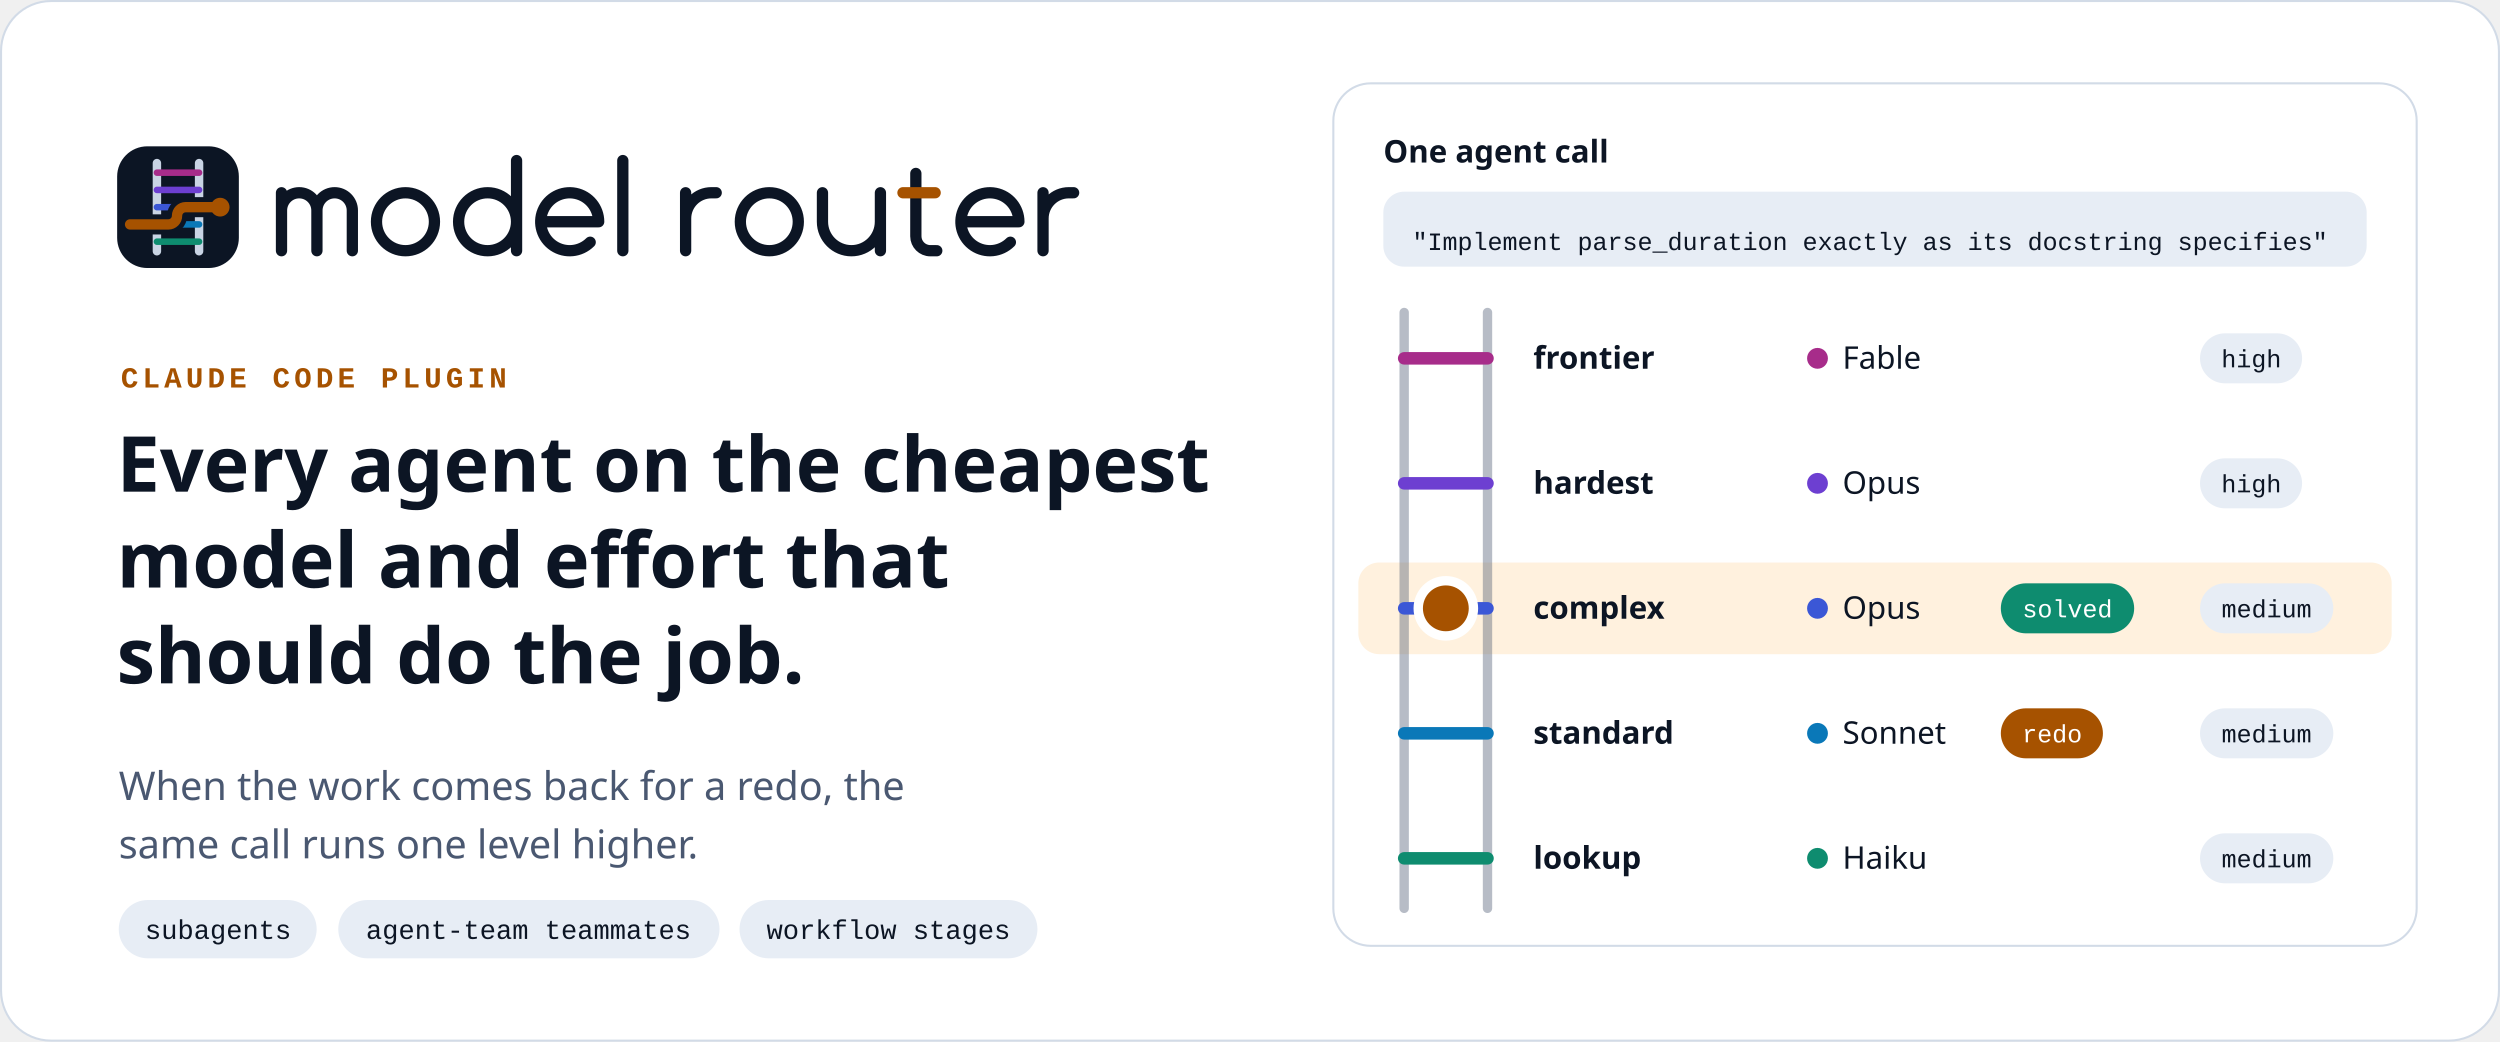
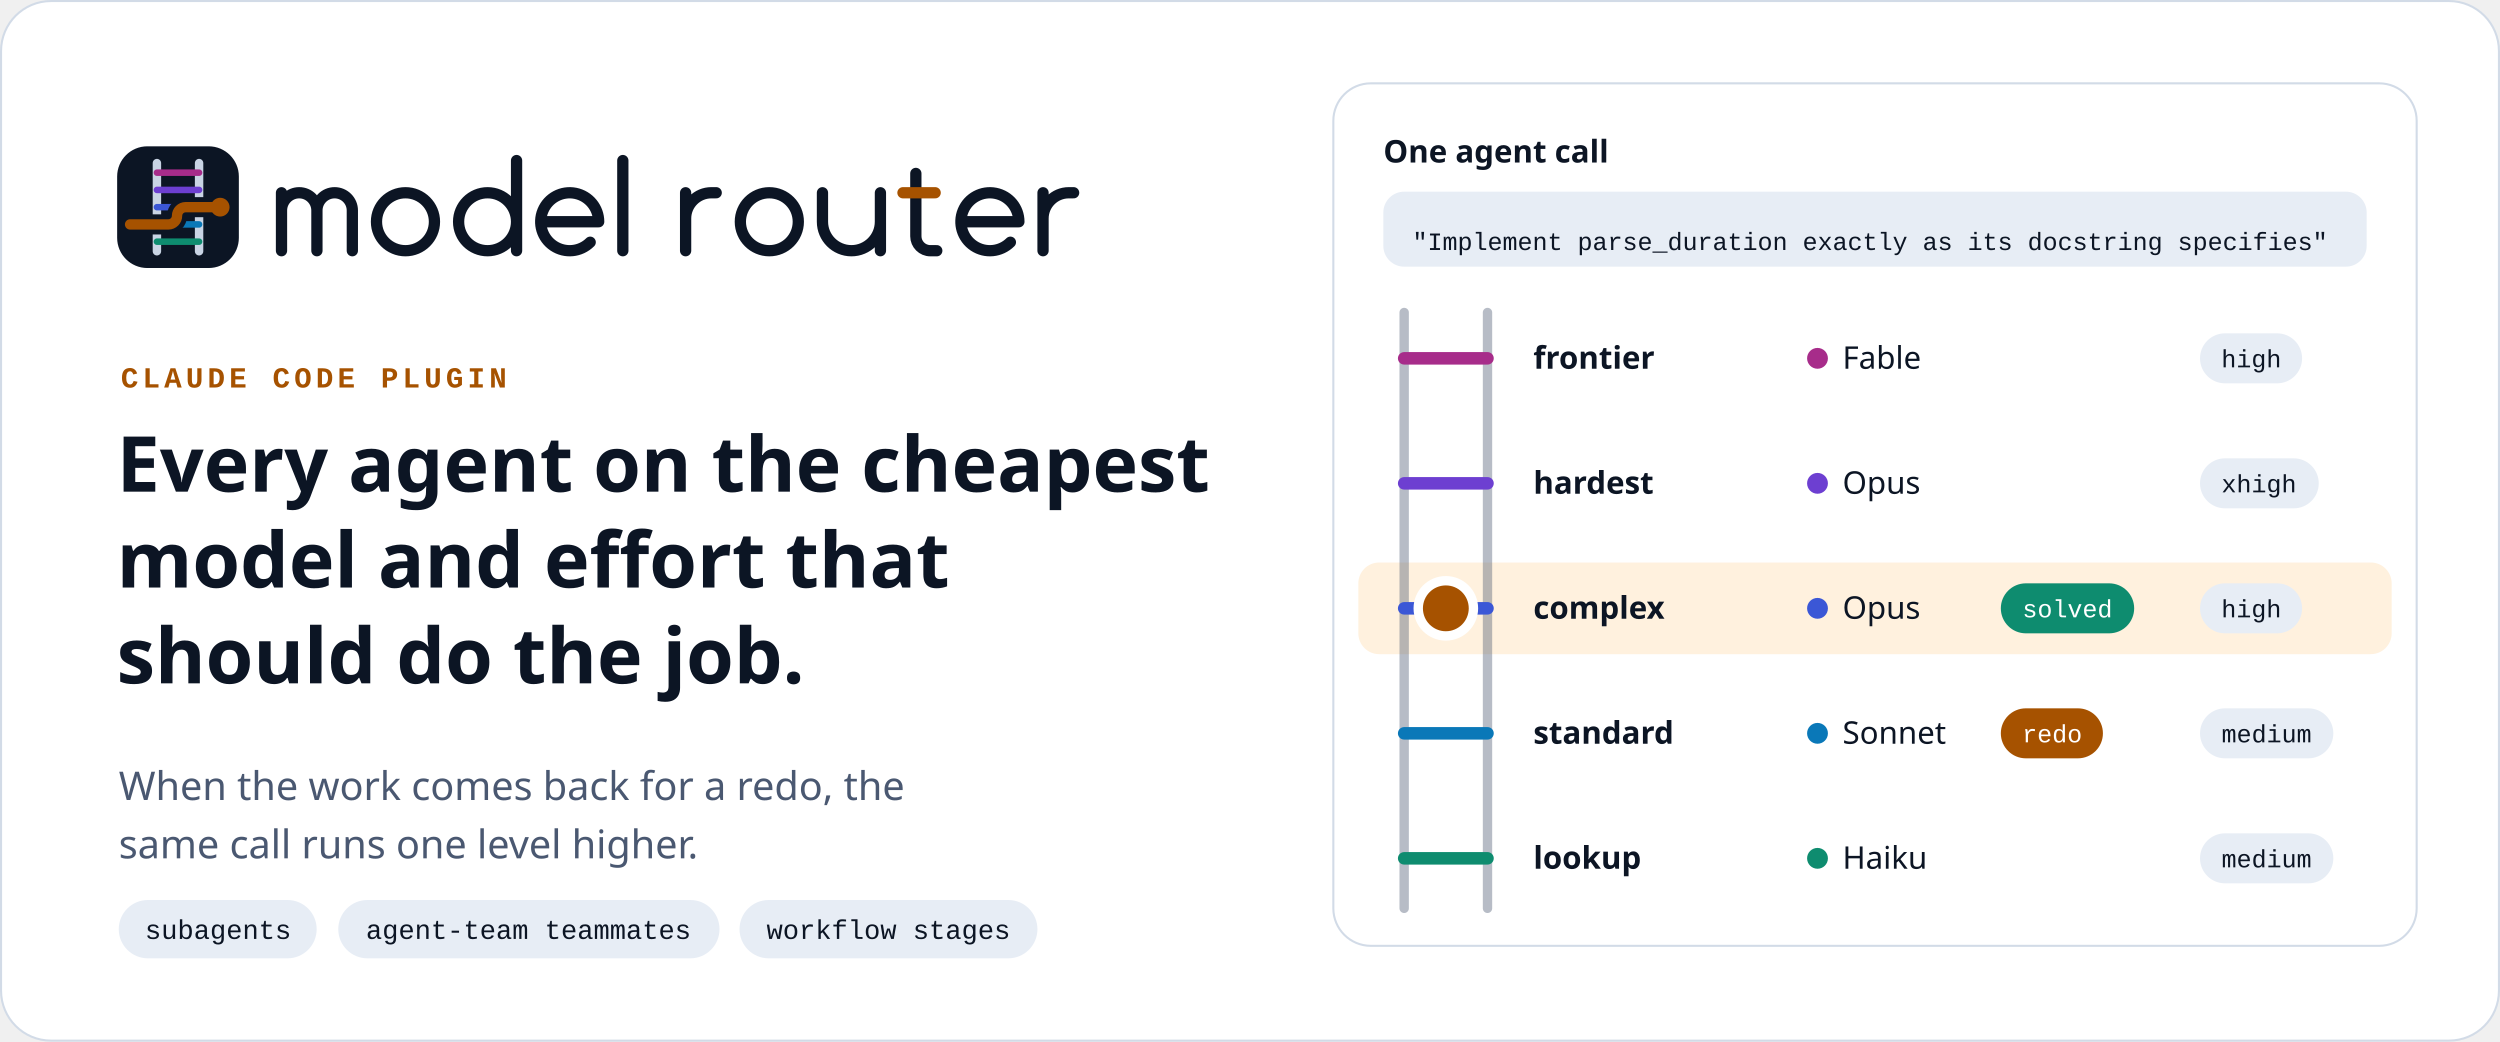
- <svg xmlns="http://www.w3.org/2000/svg" viewBox="0 0 1200 500" width="1200" height="500" role="img" aria-label="Model Router, a Claude Code plugin. An agent call to implement a function is profiled as standard and runs on Sonnet at medium effort. Its result comes back for a redo, so the same call climbs one level to complex, Opus at medium effort, and is solved. The ladder runs lookup on Haiku at medium, standard on Sonnet at medium, complex on Opus at medium, hardest on Opus at high and frontier on Fable at high.">
+ <svg xmlns="http://www.w3.org/2000/svg" viewBox="0 0 1200 500" width="1200" height="500" role="img" aria-label="Model Router, a Claude Code plugin. An agent call to implement a function is profiled as standard and runs on Sonnet at medium effort. Its result comes back for a redo, so the same call climbs one level to complex, Opus at high effort, and is solved. The ladder runs lookup on Haiku at medium, standard on Sonnet at medium, complex on Opus at high, hardest on Opus at xhigh and frontier on Fable at high.">
  <style>text{font-family:-apple-system, BlinkMacSystemFont, "Segoe UI", "Noto Sans", Helvetica, Arial, sans-serif}.mono{font-family:ui-monospace, SFMono-Regular, "SF Mono", Menlo, Consolas, "Liberation Mono", monospace}.b{font-weight:600}.rail{stroke:#C9D4E4}.tilehalo{stroke:#0C1524}.bg{fill:#F4F7FB}.card{fill:#FFFFFF;stroke:#D2DBE7}.ink{fill:#0C1524}.mut{fill:#4A5871}.faint{fill:#E7EDF5}.ln{stroke:#D2DBE7}.lnm{stroke:#4A5871}.inks{stroke:#0C1524}.rt{fill:#A65200}.rts{stroke:#A65200}.rtsoft{fill:#FFF1DE}.halo{stroke:#FFFFFF}.haloc{stroke:#F4F7FB}.tile{fill:#0C1524;stroke:#0C1524}.stop0{stop-color:#FFFFFF}.stop1{stop-color:#F4F7FB}.tag{fill:#FFFFFF}.r1{fill:#0E8C6F}.r1s{stroke:#0E8C6F}.r2{fill:#0A78B8}.r2s{stroke:#0A78B8}.r3{fill:#3B57D6}.r3s{stroke:#3B57D6}.r4{fill:#6D3FD1}.r4s{stroke:#6D3FD1}.r5{fill:#A72C8A}.r5s{stroke:#A72C8A}@media (prefers-color-scheme: dark){.bg{fill:#0A101B}.card{fill:#0F1828;stroke:#26344B}.ink{fill:#E7EDF6}.mut{fill:#9BA9BD}.faint{fill:#1A263A}.ln{stroke:#26344B}.lnm{stroke:#9BA9BD}.inks{stroke:#E7EDF6}.rt{fill:#FFB23E}.rts{stroke:#FFB23E}.rtsoft{fill:#33260F}.halo{stroke:#0F1828}.haloc{stroke:#0A101B}.tile{fill:#13203A;stroke:#2C3E60}.stop0{stop-color:#0F1828}.stop1{stop-color:#0A101B}.tag{fill:#0C1524}.r1{fill:#38D3A8}.r1s{stroke:#38D3A8}.r2{fill:#45B4F2}.r2s{stroke:#45B4F2}.r3{fill:#8196FF}.r3s{stroke:#8196FF}.r4{fill:#AA8BFF}.r4s{stroke:#AA8BFF}.r5{fill:#F27BCD}.r5s{stroke:#F27BCD}}.htoken{animation:ht 10s ease-in-out infinite}@keyframes ht{0%{transform:translate(0px,-182px);opacity:0}6%{transform:translate(0px,-182px);opacity:1}18%{transform:translate(0px,60px)}44%{transform:translate(0px,60px)}54%{transform:translate(0px,0px)}92%{transform:translate(0px,0px);opacity:1}100%{transform:translate(0px,0px);opacity:0}}.hband{animation:hb 10s ease-in-out infinite}@keyframes hb{0%{transform:translate(0px,60px);opacity:0}14%{transform:translate(0px,60px);opacity:0}20%{transform:translate(0px,60px);opacity:1}44%{transform:translate(0px,60px)}54%{transform:translate(0px,0px)}92%{transform:translate(0px,0px);opacity:1}100%{transform:translate(0px,0px);opacity:0}}.hbrief{animation:hf 10s ease-in-out infinite}@keyframes hf{0%{opacity:0}5%{opacity:1}92%{opacity:1}100%{opacity:0}}.hredo{animation:hr 10s ease-in-out infinite}@keyframes hr{0%{opacity:0}30%{opacity:0}34%{opacity:1}92%{opacity:1}100%{opacity:0}}.hsolved{animation:hs 10s ease-in-out infinite}@keyframes hs{0%{opacity:0}58%{opacity:0}62%{opacity:1}92%{opacity:1}100%{opacity:0}}@media (prefers-reduced-motion: reduce){*{animation:none!important}}</style>
  <rect x="0.5" y="0.5" width="1199" height="499" rx="24" class="card" />
  <g transform="translate(56 70) scale(0.92)">
    <g transform="translate(0 0) scale(1)">
      <rect x="1" y="1" width="62" height="62" rx="15" class="tile" stroke-width="1.5" />
      <path d="M21 9V55M43 9V55" class="rail" stroke-width="4.4" stroke-linecap="round" fill="none" />
      <path d="M21 14H43" class="r5s" stroke-width="3.4" stroke-linecap="round" />
      <path d="M21 23H43" class="r4s" stroke-width="3.4" stroke-linecap="round" />
      <path d="M21 32H43" class="r3s" stroke-width="3.4" stroke-linecap="round" />
      <path d="M21 41H43" class="r2s" stroke-width="3.4" stroke-linecap="round" />
      <path d="M21 50H43" class="r1s" stroke-width="3.4" stroke-linecap="round" />
      <path d="M7 41H27A4.5 4.5 0 0 0 31.5 36.5A4.5 4.5 0 0 1 36 32H51" class="tilehalo" stroke-width="10.5" fill="none" stroke-linecap="round" />
      <path d="M7 41H27A4.5 4.5 0 0 0 31.5 36.5A4.5 4.5 0 0 1 36 32H51" class="rts" stroke-width="5.4" fill="none" stroke-linecap="round" stroke-linejoin="round" />
      <circle cx="54" cy="32" r="4.9" class="rt" />
    </g>
    <g transform="translate(86 6) scale(0.84)">
      <path d="M0 22V58M0 33A11 11 0 0 1 22 33V58M22 33A11 11 0 0 1 44 33V58M59 40A18 18 0 1 0 95 40A18 18 0 1 0 59 40M110 40A18 18 0 1 0 146 40A18 18 0 1 0 110 40M146 2V58M161 40H197A18 18 0 1 0 191.73 52.73M212 2V58M251 22V58M251 38A16 16 0 0 1 267 22H270M285 40A18 18 0 1 0 321 40A18 18 0 1 0 285 40M336 22V40A18 18 0 0 0 372 40M372 22V58M394 10V49A9 9 0 0 0 403 58H407M422 40H458A18 18 0 1 0 452.73 52.73M473 22V58M473 38A16 16 0 0 1 489 22H492" class="inks" fill="none" stroke-width="7" stroke-linecap="round" stroke-linejoin="round" />
      <path d="M386 22H406" class="rts" fill="none" stroke-width="7" stroke-linecap="round" stroke-linejoin="round" />
    </g>
  </g>
  <text x="58" y="186" class="mono rt b" font-size="14" letter-spacing="2">CLAUDE CODE PLUGIN</text>
  <text x="56" y="236" class="ink b" font-size="37">Every agent on the cheapest</text>
  <text x="56" y="282" class="ink b" font-size="37">model and effort that</text>
  <text x="56" y="328" class="ink b" font-size="37">should do the job.</text>
  <text x="57" y="384" class="mut" font-size="19">When the work comes back for a redo, the</text>
  <text x="57" y="412" class="mut" font-size="19">same call runs one level higher.</text>
  <rect x="57" y="432" width="95" height="28" rx="14" class="faint" />
  <text x="104.685" y="450.68" class="mono ink" font-size="13" text-anchor="middle">subagents</text>
  <rect x="162.37" y="432" width="183" height="28" rx="14" class="faint" />
  <text x="253.67" y="450.68" class="mono ink" font-size="13" text-anchor="middle">agent-team teammates</text>
  <rect x="354.97" y="432" width="143" height="28" rx="14" class="faint" />
  <text x="426.445" y="450.68" class="mono ink" font-size="13" text-anchor="middle">workflow stages</text>
  <rect x="640" y="40" width="520" height="414" rx="18" class="card" stroke-width="1" />
  <text x="664" y="78" class="ink b" font-size="15">One agent call</text>
  <g class="hbrief">
    <rect x="664" y="92" width="472" height="36" rx="10" class="faint" stroke-width="0" />
    <text x="678" y="120" class="mono ink" font-size="12">"Implement parse_duration exactly as its docstring specifies"</text>
  </g>
  <rect x="652" y="270" width="496" height="44" rx="10" class="rtsoft hband" />
  <path d="M674 150V436M714 150V436" class="lnm" stroke-width="4.5" stroke-linecap="round" opacity="0.4" />
  <path d="M674 412H714" class="r1s" stroke-width="6" stroke-linecap="round" />
  <text x="736" y="417" class="ink b" font-size="15">lookup</text>
  <circle cx="872.4" cy="412" r="5" class="r1" />
  <text x="884.4" y="417" class="ink" font-size="15">Haiku</text>
  <rect x="1056" y="400" width="64" height="24" rx="12" class="faint" />
  <text x="1087.96" y="416.32" class="mono ink" font-size="12" text-anchor="middle">medium</text>
  <path d="M674 352H714" class="r2s" stroke-width="6" stroke-linecap="round" />
  <text x="736" y="357" class="ink b" font-size="15">standard</text>
  <circle cx="872.4" cy="352" r="5" class="r2" />
  <text x="884.4" y="357" class="ink" font-size="15">Sonnet</text>
  <rect x="1056" y="340" width="64" height="24" rx="12" class="faint" />
  <text x="1087.96" y="356.32" class="mono ink" font-size="12" text-anchor="middle">medium</text>
  <path d="M674 292H714" class="r3s" stroke-width="6" stroke-linecap="round" />
  <text x="736" y="297" class="ink b" font-size="15">complex</text>
  <circle cx="872.4" cy="292" r="5" class="r3" />
  <text x="884.4" y="297" class="ink" font-size="15">Opus</text>
-   <rect x="1056" y="280" width="64" height="24" rx="12" class="faint" />
-   <text x="1087.96" y="296.32" class="mono ink" font-size="12" text-anchor="middle">medium</text>
+   <rect x="1056" y="280" width="49" height="24" rx="12" class="faint" />
+   <text x="1080.64" y="296.32" class="mono ink" font-size="12" text-anchor="middle">high</text>
  <path d="M674 232H714" class="r4s" stroke-width="6" stroke-linecap="round" />
  <text x="736" y="237" class="ink b" font-size="15">hardest</text>
  <circle cx="872.4" cy="232" r="5" class="r4" />
  <text x="884.4" y="237" class="ink" font-size="15">Opus</text>
-   <rect x="1056" y="220" width="49" height="24" rx="12" class="faint" />
-   <text x="1080.64" y="236.32" class="mono ink" font-size="12" text-anchor="middle">high</text>
+   <rect x="1056" y="220" width="57" height="24" rx="12" class="faint" />
+   <text x="1084.3" y="236.32" class="mono ink" font-size="12" text-anchor="middle">xhigh</text>
  <path d="M674 172H714" class="r5s" stroke-width="6" stroke-linecap="round" />
  <text x="736" y="177" class="ink b" font-size="15">frontier</text>
  <circle cx="872.4" cy="172" r="5" class="r5" />
  <text x="884.4" y="177" class="ink" font-size="15">Fable</text>
  <rect x="1056" y="160" width="49" height="24" rx="12" class="faint" />
  <text x="1080.64" y="176.32" class="mono ink" font-size="12" text-anchor="middle">high</text>
  <g class="hredo">
    <rect x="960.4" y="340" width="49" height="24" rx="12" class="rt" />
    <text x="985.04" y="356.32" class="mono tag" font-size="12" text-anchor="middle">redo</text>
  </g>
  <g class="hsolved">
    <rect x="960.4" y="280" width="64" height="24" rx="12" class="r1" />
    <text x="992.36" y="296.32" class="mono tag" font-size="12" text-anchor="middle">solved</text>
  </g>
  <g class="htoken">
    <circle cx="694" cy="292" r="13" class="halo" fill="none" stroke-width="5" />
    <circle cx="694" cy="292" r="11" class="rt" />
  </g>
</svg>
